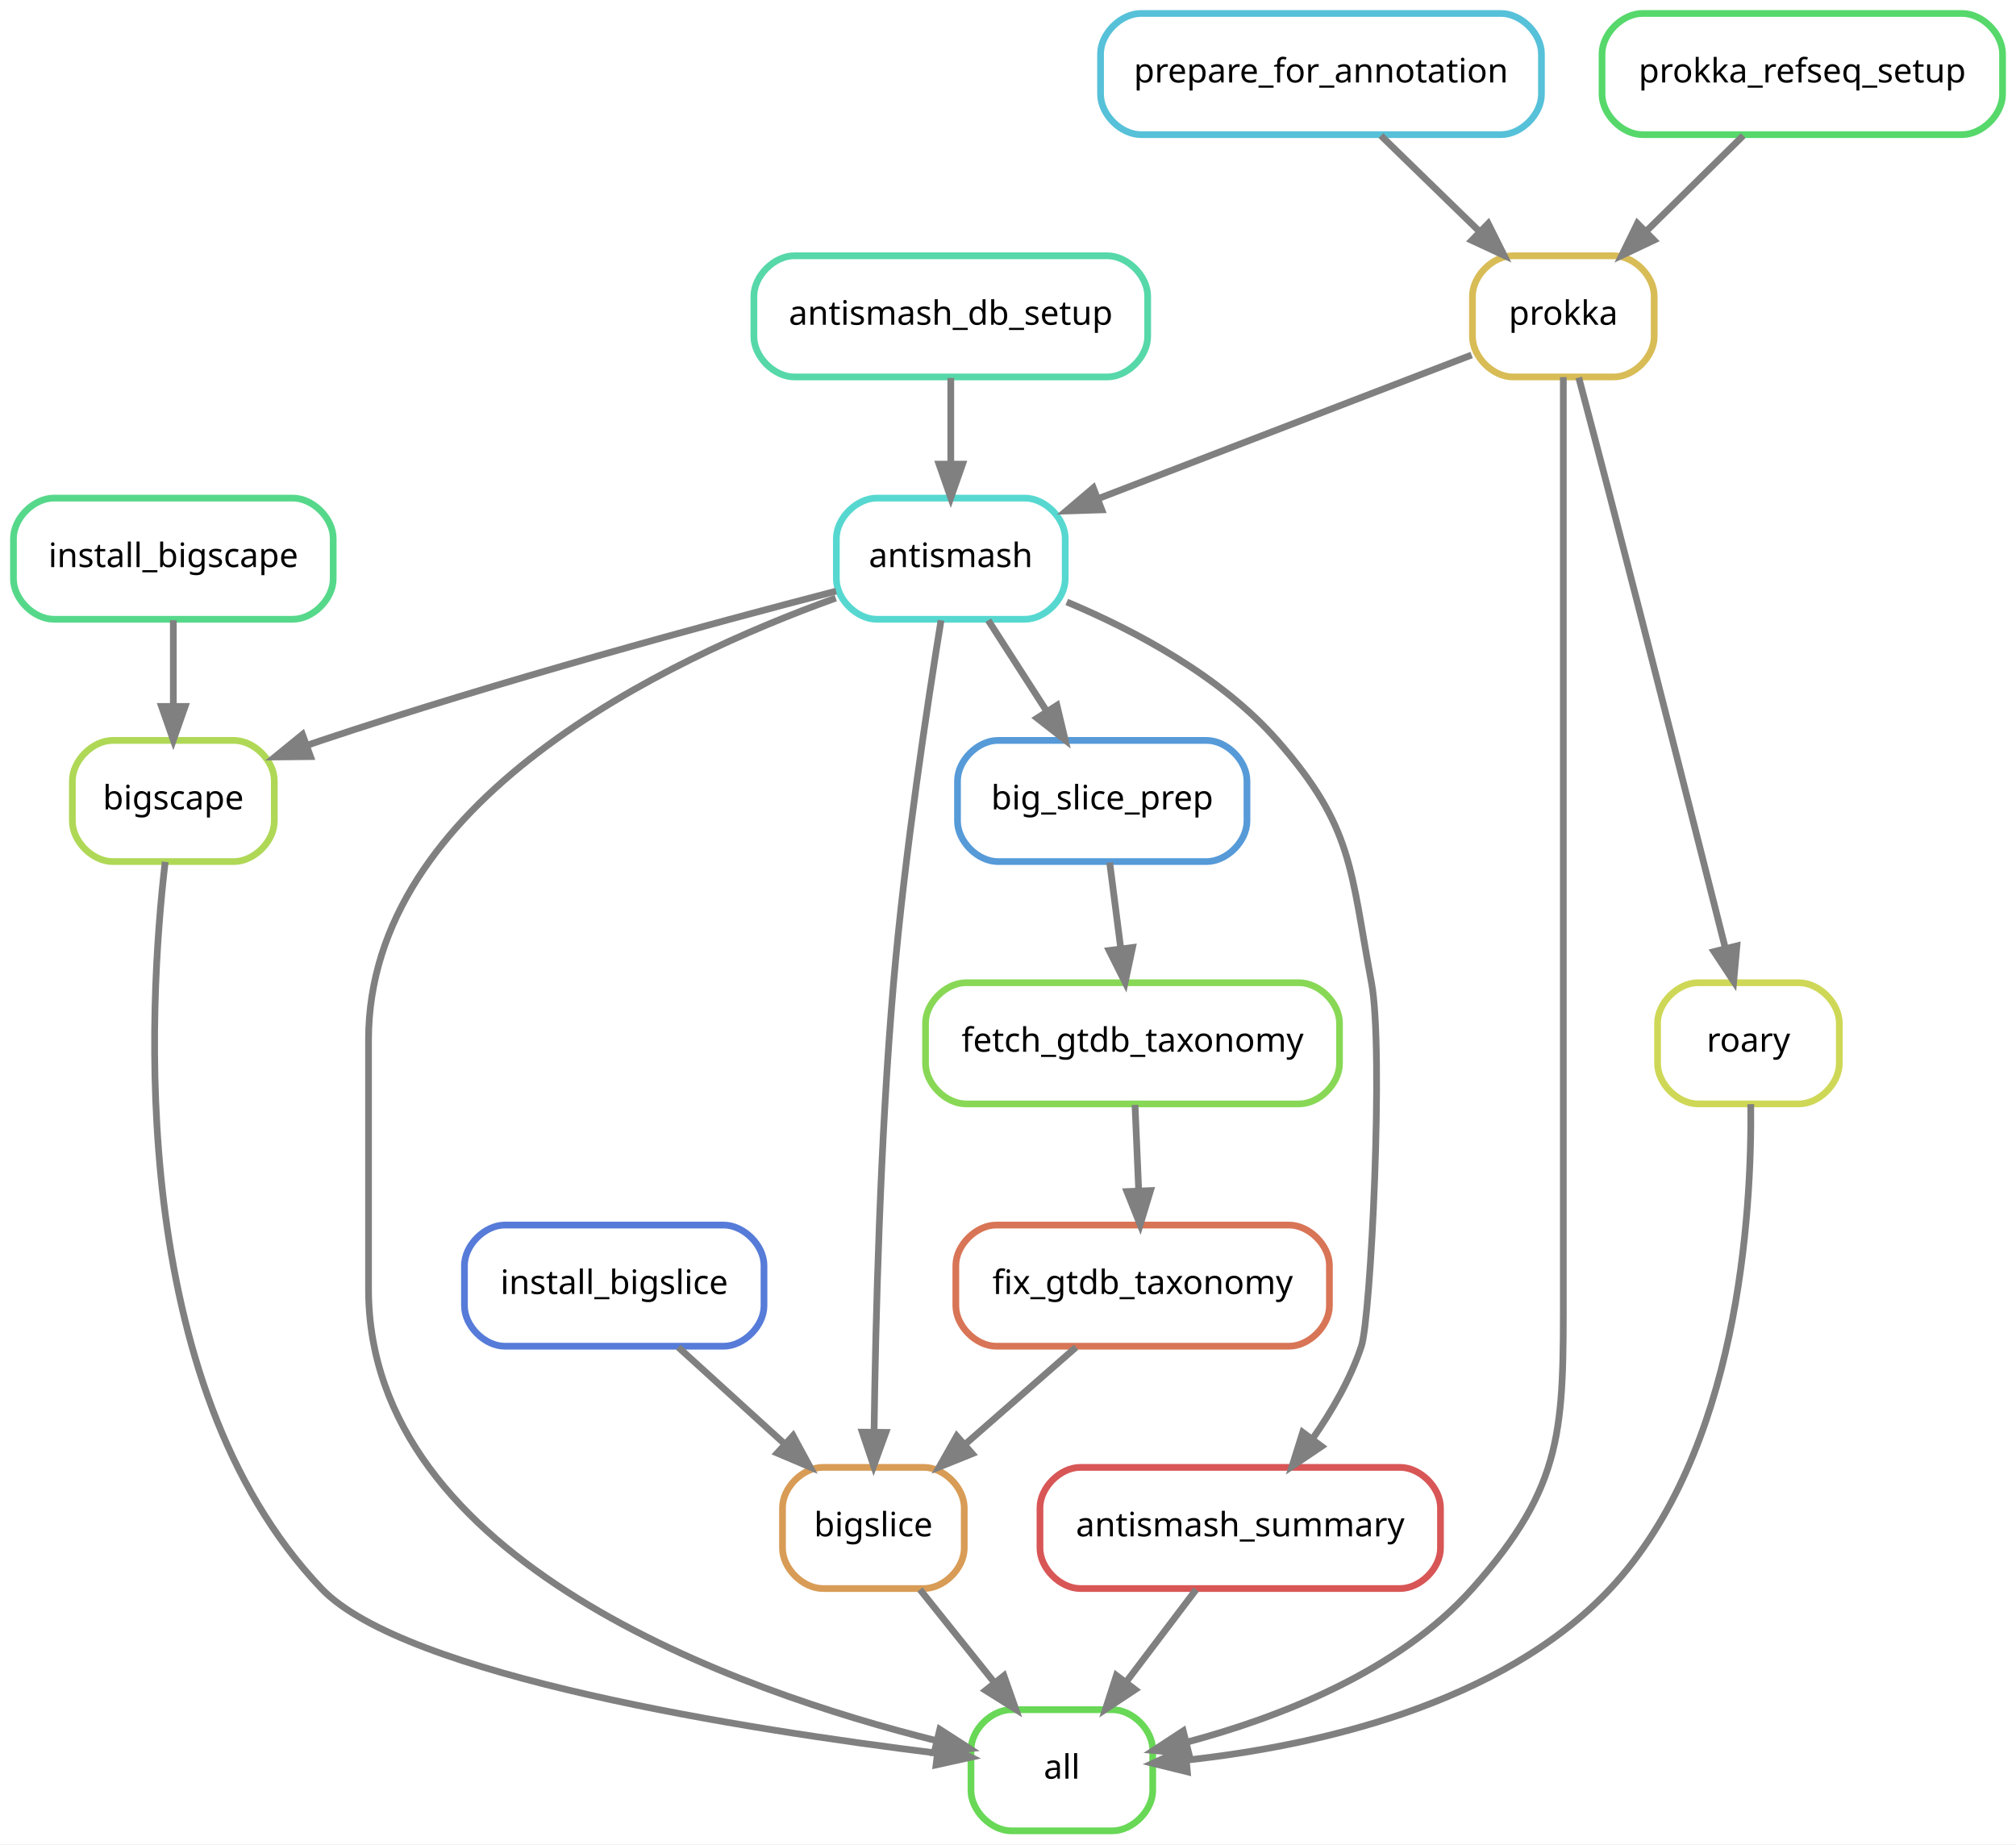
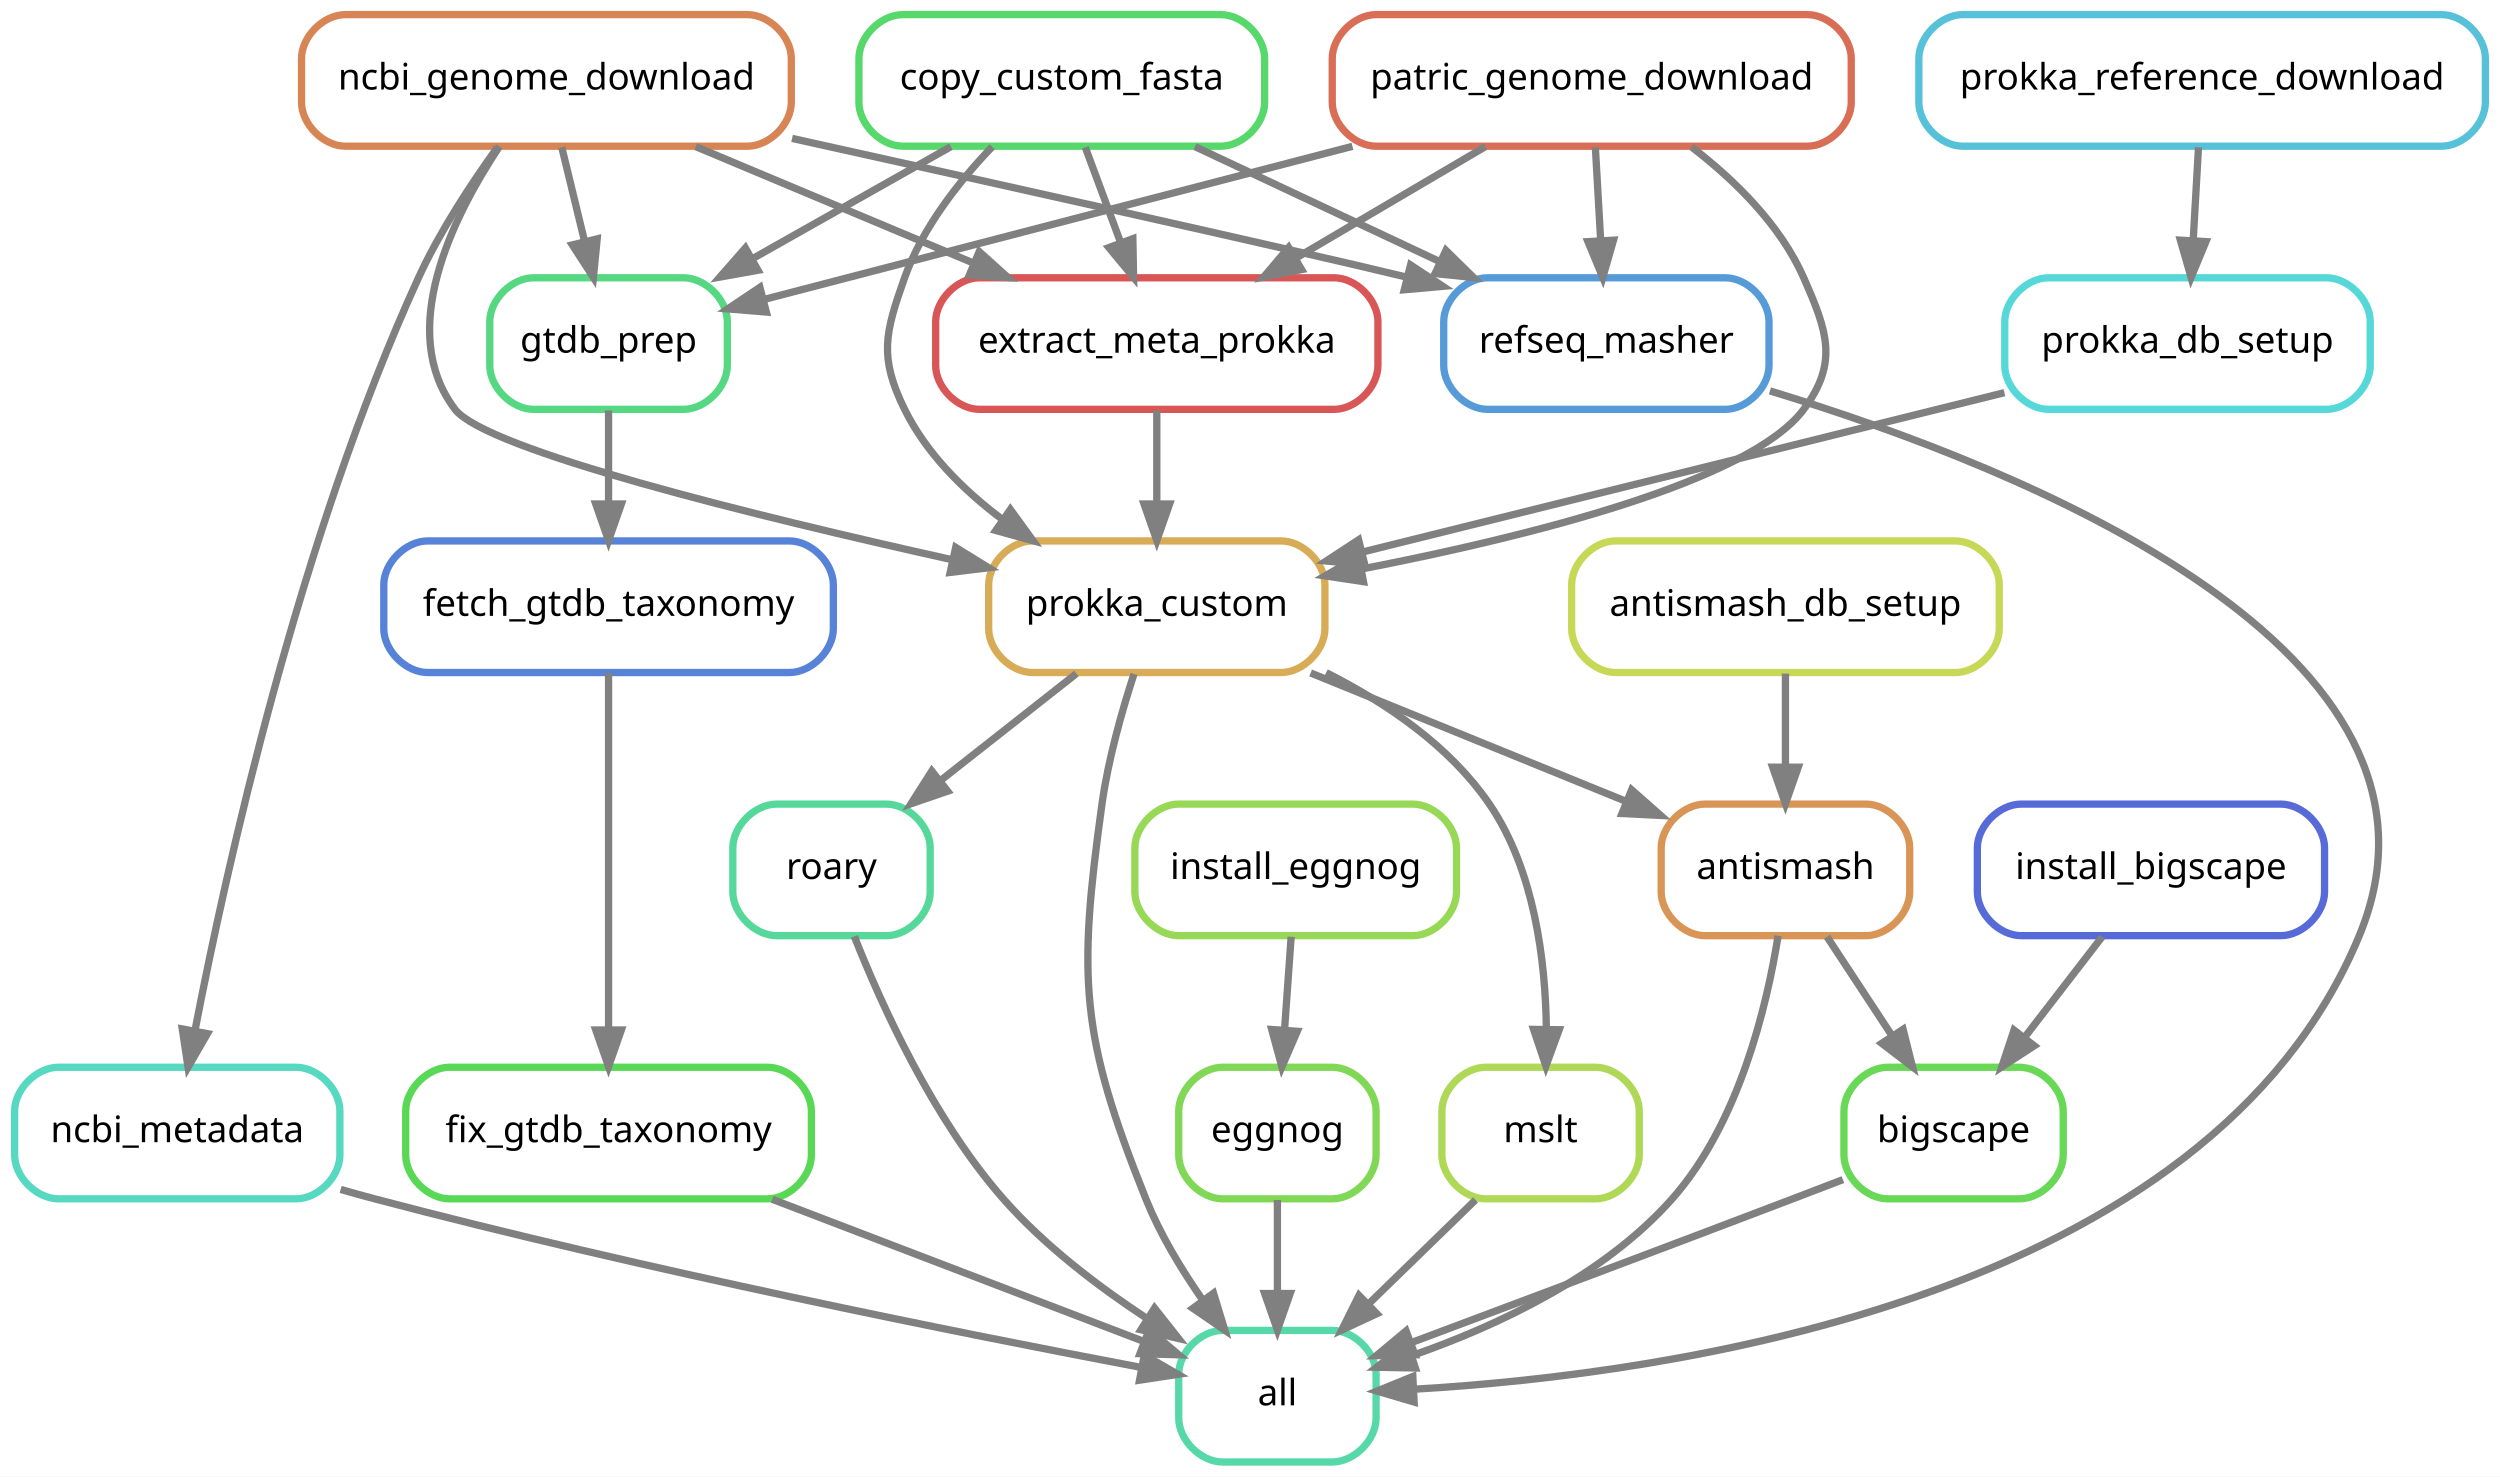
- <svg xmlns="http://www.w3.org/2000/svg" width="599pt" height="548pt" viewBox="0.00 0.00 599.00 548.00">
-   <g id="graph0" class="graph" transform="scale(1 1) rotate(0) translate(4 544)">
-     <polygon fill="white" stroke="transparent" points="-4,4 -4,-544 595,-544 595,4 -4,4" />
+ <svg xmlns="http://www.w3.org/2000/svg" width="684pt" height="404pt" viewBox="0.00 0.00 684.00 404.00">
+   <g id="graph0" class="graph" transform="scale(1 1) rotate(0) translate(4 400)">
+     <polygon fill="white" stroke="transparent" points="-4,4 -4,-400 680,-400 680,4 -4,4" />
    <g id="node1" class="node">
-       <path fill="none" stroke="#68d856" stroke-width="2" d="M326.5,-36C326.5,-36 296.5,-36 296.5,-36 290.5,-36 284.5,-30 284.5,-24 284.5,-24 284.5,-12 284.5,-12 284.5,-6 290.5,0 296.5,0 296.5,0 326.5,0 326.5,0 332.5,0 338.5,-6 338.5,-12 338.5,-12 338.5,-24 338.5,-24 338.5,-30 332.5,-36 326.5,-36" />
-       <text text-anchor="middle" x="311.5" y="-15.5" font-family="sans" font-size="10.00">all</text>
+       <path fill="none" stroke="#56d8a9" stroke-width="2" d="M360.5,-36C360.5,-36 330.5,-36 330.5,-36 324.5,-36 318.5,-30 318.5,-24 318.5,-24 318.5,-12 318.5,-12 318.5,-6 324.5,0 330.5,0 330.5,0 360.5,0 360.5,0 366.5,0 372.5,-6 372.5,-12 372.5,-12 372.5,-24 372.5,-24 372.5,-30 366.5,-36 360.5,-36" />
+       <text text-anchor="middle" x="345.5" y="-15.5" font-family="sans" font-size="10.00">all</text>
    </g>
    <g id="node2" class="node">
-       <path fill="none" stroke="#d8bc56" stroke-width="2" d="M475.5,-468C475.5,-468 445.5,-468 445.5,-468 439.5,-468 433.5,-462 433.5,-456 433.5,-456 433.5,-444 433.5,-444 433.5,-438 439.5,-432 445.5,-432 445.5,-432 475.5,-432 475.5,-432 481.5,-432 487.5,-438 487.5,-444 487.5,-444 487.5,-456 487.5,-456 487.5,-462 481.5,-468 475.5,-468" />
-       <text text-anchor="middle" x="460.5" y="-447.5" font-family="sans" font-size="10.00">prokka</text>
+       <path fill="none" stroke="#59d856" stroke-width="2" d="M206,-108C206,-108 119,-108 119,-108 113,-108 107,-102 107,-96 107,-96 107,-84 107,-84 107,-78 113,-72 119,-72 119,-72 206,-72 206,-72 212,-72 218,-78 218,-84 218,-84 218,-96 218,-96 218,-102 212,-108 206,-108" />
+       <text text-anchor="middle" x="162.5" y="-87.5" font-family="sans" font-size="10.00">fix_gtdb_taxonomy</text>
+     </g>
+     <g id="edge8" class="edge">
+       <path fill="none" stroke="grey" stroke-width="2" d="M207.27,-71.88C238.54,-59.91 279.78,-44.14 309.05,-32.94" />
+       <polygon fill="grey" stroke="grey" stroke-width="2" points="310.4,-36.17 318.49,-29.33 307.9,-29.64 310.4,-36.17" />
+     </g>
+     <g id="node3" class="node">
+       <path fill="none" stroke="#5682d8" stroke-width="2" d="M212,-252C212,-252 113,-252 113,-252 107,-252 101,-246 101,-240 101,-240 101,-228 101,-228 101,-222 107,-216 113,-216 113,-216 212,-216 212,-216 218,-216 224,-222 224,-228 224,-228 224,-240 224,-240 224,-246 218,-252 212,-252" />
+       <text text-anchor="middle" x="162.5" y="-231.5" font-family="sans" font-size="10.00">fetch_gtdb_taxonomy</text>
+     </g>
+     <g id="edge10" class="edge">
+       <path fill="none" stroke="grey" stroke-width="2" d="M162.5,-215.87C162.5,-191.67 162.5,-147.21 162.5,-118.39" />
+       <polygon fill="grey" stroke="grey" stroke-width="2" points="166,-118.19 162.5,-108.19 159,-118.19 166,-118.19" />
+     </g>
+     <g id="node4" class="node">
+       <path fill="none" stroke="#56d882" stroke-width="2" d="M183,-324C183,-324 142,-324 142,-324 136,-324 130,-318 130,-312 130,-312 130,-300 130,-300 130,-294 136,-288 142,-288 142,-288 183,-288 183,-288 189,-288 195,-294 195,-300 195,-300 195,-312 195,-312 195,-318 189,-324 183,-324" />
+       <text text-anchor="middle" x="162.5" y="-303.5" font-family="sans" font-size="10.00">gtdb_prep</text>
+     </g>
+     <g id="edge11" class="edge">
+       <path fill="none" stroke="grey" stroke-width="2" d="M162.5,-287.7C162.5,-279.98 162.5,-270.71 162.5,-262.11" />
+       <polygon fill="grey" stroke="grey" stroke-width="2" points="166,-262.1 162.5,-252.1 159,-262.1 166,-262.1" />
+     </g>
+     <g id="node5" class="node">
+       <path fill="none" stroke="#56d86b" stroke-width="2" d="M330,-396C330,-396 243,-396 243,-396 237,-396 231,-390 231,-384 231,-384 231,-372 231,-372 231,-366 237,-360 243,-360 243,-360 330,-360 330,-360 336,-360 342,-366 342,-372 342,-372 342,-384 342,-384 342,-390 336,-396 330,-396" />
+       <text text-anchor="middle" x="286.5" y="-375.5" font-family="sans" font-size="10.00">copy_custom_fasta</text>
+     </g>
+     <g id="edge12" class="edge">
+       <path fill="none" stroke="grey" stroke-width="2" d="M256.17,-359.88C239.8,-350.64 219.42,-339.13 201.85,-329.21" />
+       <polygon fill="grey" stroke="grey" stroke-width="2" points="203.38,-326.06 192.95,-324.19 199.94,-332.15 203.38,-326.06" />
+     </g>
+     <g id="node10" class="node">
+       <path fill="none" stroke="#d8ac56" stroke-width="2" d="M346.5,-252C346.5,-252 278.5,-252 278.5,-252 272.5,-252 266.5,-246 266.5,-240 266.5,-240 266.5,-228 266.5,-228 266.5,-222 272.5,-216 278.5,-216 278.5,-216 346.5,-216 346.5,-216 352.5,-216 358.5,-222 358.5,-228 358.5,-228 358.5,-240 358.5,-240 358.5,-246 352.5,-252 346.5,-252" />
+       <text text-anchor="middle" x="312.5" y="-231.5" font-family="sans" font-size="10.00">prokka_custom</text>
+     </g>
+     <g id="edge17" class="edge">
+       <path fill="none" stroke="grey" stroke-width="2" d="M267.46,-359.84C258.32,-350.3 248.33,-337.62 243.5,-324 238.15,-308.92 236.43,-302.35 243.5,-288 249.46,-275.91 259.65,-265.8 270.4,-257.77" />
+       <polygon fill="grey" stroke="grey" stroke-width="2" points="272.44,-260.61 278.66,-252.04 268.45,-254.86 272.44,-260.61" />
+     </g>
+     <g id="node13" class="node">
+       <path fill="none" stroke="#d85656" stroke-width="2" d="M361,-324C361,-324 264,-324 264,-324 258,-324 252,-318 252,-312 252,-312 252,-300 252,-300 252,-294 258,-288 264,-288 264,-288 361,-288 361,-288 367,-288 373,-294 373,-300 373,-300 373,-312 373,-312 373,-318 367,-324 361,-324" />
+       <text text-anchor="middle" x="312.5" y="-303.5" font-family="sans" font-size="10.00">extract_meta_prokka</text>
+     </g>
+     <g id="edge23" class="edge">
+       <path fill="none" stroke="grey" stroke-width="2" d="M292.93,-359.7C295.86,-351.81 299.39,-342.3 302.64,-333.55" />
+       <polygon fill="grey" stroke="grey" stroke-width="2" points="305.95,-334.7 306.15,-324.1 299.38,-332.26 305.95,-334.7" />
+     </g>
+     <g id="node16" class="node">
+       <path fill="none" stroke="#569ad8" stroke-width="2" d="M468,-324C468,-324 403,-324 403,-324 397,-324 391,-318 391,-312 391,-312 391,-300 391,-300 391,-294 397,-288 403,-288 403,-288 468,-288 468,-288 474,-288 480,-294 480,-300 480,-300 480,-312 480,-312 480,-318 474,-324 468,-324" />
+       <text text-anchor="middle" x="435.5" y="-303.5" font-family="sans" font-size="10.00">refseq_masher</text>
+     </g>
+     <g id="edge27" class="edge">
+       <path fill="none" stroke="grey" stroke-width="2" d="M322.95,-359.88C343.14,-350.39 368.42,-338.51 389.91,-328.42" />
+       <polygon fill="grey" stroke="grey" stroke-width="2" points="391.61,-331.49 399.17,-324.07 388.63,-325.15 391.61,-331.49" />
+     </g>
+     <g id="node6" class="node">
+       <path fill="none" stroke="#d88556" stroke-width="2" d="M200.5,-396C200.5,-396 90.5,-396 90.5,-396 84.5,-396 78.5,-390 78.5,-384 78.5,-384 78.5,-372 78.5,-372 78.5,-366 84.5,-360 90.5,-360 90.5,-360 200.5,-360 200.5,-360 206.5,-360 212.5,-366 212.5,-372 212.5,-372 212.5,-384 212.5,-384 212.5,-390 206.5,-396 200.5,-396" />
+       <text text-anchor="middle" x="145.5" y="-375.5" font-family="sans" font-size="10.00">ncbi_genome_download</text>
+     </g>
+     <g id="edge13" class="edge">
+       <path fill="none" stroke="grey" stroke-width="2" d="M149.7,-359.7C151.6,-351.9 153.88,-342.51 155.98,-333.83" />
+       <polygon fill="grey" stroke="grey" stroke-width="2" points="159.39,-334.65 158.35,-324.1 152.58,-333 159.39,-334.65" />
+     </g>
+     <g id="node8" class="node">
+       <path fill="none" stroke="#56d8c1" stroke-width="2" d="M77,-108C77,-108 12,-108 12,-108 6,-108 0,-102 0,-96 0,-96 0,-84 0,-84 0,-78 6,-72 12,-72 12,-72 77,-72 77,-72 83,-72 89,-78 89,-84 89,-84 89,-96 89,-96 89,-102 83,-108 77,-108" />
+       <text text-anchor="middle" x="44.5" y="-87.5" font-family="sans" font-size="10.00">ncbi_metadata</text>
+     </g>
+     <g id="edge15" class="edge">
+       <path fill="none" stroke="grey" stroke-width="2" d="M132.07,-359.65C124.86,-349.67 116.29,-336.63 110.5,-324 77.97,-253.03 57.9,-162.43 49.34,-118.01" />
+       <polygon fill="grey" stroke="grey" stroke-width="2" points="52.74,-117.19 47.45,-108.01 45.87,-118.48 52.74,-117.19" />
+     </g>
+     <g id="edge20" class="edge">
+       <path fill="none" stroke="grey" stroke-width="2" d="M132.65,-359.94C119.85,-340.7 104.26,-309.33 120.5,-288 128.94,-276.92 202.8,-258.79 256.4,-246.88" />
+       <polygon fill="grey" stroke="grey" stroke-width="2" points="257.48,-250.23 266.49,-244.66 255.97,-243.39 257.48,-250.23" />
+     </g>
+     <g id="edge24" class="edge">
+       <path fill="none" stroke="grey" stroke-width="2" d="M186.35,-359.88C209.28,-350.26 238.08,-338.19 262.37,-328.01" />
+       <polygon fill="grey" stroke="grey" stroke-width="2" points="263.91,-331.16 271.78,-324.07 261.2,-324.71 263.91,-331.16" />
+     </g>
+     <g id="edge28" class="edge">
+       <path fill="none" stroke="grey" stroke-width="2" d="M212.71,-362.13C271.17,-349.17 350.31,-331.57 380.7,-324.21" />
+       <polygon fill="grey" stroke="grey" stroke-width="2" points="381.93,-327.51 390.77,-321.66 380.21,-320.72 381.93,-327.51" />
+     </g>
+     <g id="node7" class="node">
+       <path fill="none" stroke="#d86e56" stroke-width="2" d="M490.5,-396C490.5,-396 372.5,-396 372.5,-396 366.5,-396 360.5,-390 360.5,-384 360.5,-384 360.5,-372 360.5,-372 360.5,-366 366.5,-360 372.5,-360 372.5,-360 490.5,-360 490.5,-360 496.5,-360 502.5,-366 502.5,-372 502.5,-372 502.5,-384 502.5,-384 502.5,-390 496.5,-396 490.5,-396" />
+       <text text-anchor="middle" x="431.5" y="-375.5" font-family="sans" font-size="10.00">patric_genome_download</text>
+     </g>
+     <g id="edge14" class="edge">
+       <path fill="none" stroke="grey" stroke-width="2" d="M366.04,-359.97C315.94,-346.93 248.3,-329.33 205.03,-318.07" />
+       <polygon fill="grey" stroke="grey" stroke-width="2" points="205.67,-314.62 195.11,-315.49 203.91,-321.39 205.67,-314.62" />
+     </g>
+     <g id="edge19" class="edge">
+       <path fill="none" stroke="grey" stroke-width="2" d="M458.84,-359.77C470.61,-350.72 483.12,-338.48 489.5,-324 495.95,-309.36 499.05,-300.83 489.5,-288 474.87,-268.34 414.65,-253.27 368.48,-244.31" />
+       <polygon fill="grey" stroke="grey" stroke-width="2" points="369.04,-240.86 358.56,-242.44 367.74,-247.74 369.04,-240.86" />
+     </g>
+     <g id="edge25" class="edge">
+       <path fill="none" stroke="grey" stroke-width="2" d="M402.39,-359.88C386.83,-350.72 367.48,-339.34 350.72,-329.48" />
+       <polygon fill="grey" stroke="grey" stroke-width="2" points="352.12,-326.24 341.72,-324.19 348.57,-332.28 352.12,-326.24" />
+     </g>
+     <g id="edge29" class="edge">
+       <path fill="none" stroke="grey" stroke-width="2" d="M432.49,-359.7C432.93,-351.98 433.46,-342.71 433.95,-334.11" />
+       <polygon fill="grey" stroke="grey" stroke-width="2" points="437.45,-334.29 434.52,-324.1 430.46,-333.89 437.45,-334.29" />
+     </g>
+     <g id="edge4" class="edge">
+       <path fill="none" stroke="grey" stroke-width="2" d="M89.2,-74.57C92.33,-73.67 95.46,-72.8 98.5,-72 172.18,-52.54 259.62,-35.08 308.21,-25.87" />
+       <polygon fill="grey" stroke="grey" stroke-width="2" points="309.08,-29.27 318.26,-23.98 307.78,-22.39 309.08,-29.27" />
+     </g>
+     <g id="node9" class="node">
+       <path fill="none" stroke="#afd856" stroke-width="2" d="M432.5,-108C432.5,-108 402.5,-108 402.5,-108 396.5,-108 390.5,-102 390.5,-96 390.5,-96 390.5,-84 390.5,-84 390.5,-78 396.5,-72 402.5,-72 402.5,-72 432.5,-72 432.5,-72 438.5,-72 444.5,-78 444.5,-84 444.5,-84 444.5,-96 444.5,-96 444.5,-102 438.5,-108 432.5,-108" />
+       <text text-anchor="middle" x="417.5" y="-87.5" font-family="sans" font-size="10.00">mslt</text>
+     </g>
+     <g id="edge5" class="edge">
+       <path fill="none" stroke="grey" stroke-width="2" d="M399.7,-71.7C390.9,-63.14 380.12,-52.66 370.5,-43.3" />
+       <polygon fill="grey" stroke="grey" stroke-width="2" points="372.7,-40.57 363.09,-36.1 367.82,-45.58 372.7,-40.57" />
+     </g>
+     <g id="edge1" class="edge">
+       <path fill="none" stroke="grey" stroke-width="2" d="M306.26,-215.59C302.93,-205.37 299.18,-192.12 297.5,-180 290.86,-132.16 291.55,-116.83 309.5,-72 313.37,-62.34 319.21,-52.67 325.08,-44.28" />
+       <polygon fill="grey" stroke="grey" stroke-width="2" points="328.02,-46.19 331.11,-36.06 322.37,-42.05 328.02,-46.19" />
+     </g>
+     <g id="edge16" class="edge">
+       <path fill="none" stroke="grey" stroke-width="2" d="M358.82,-215.97C375.41,-207.61 392.67,-195.85 403.5,-180 415.81,-162 418.86,-137.21 419.09,-118.36" />
+       <polygon fill="grey" stroke="grey" stroke-width="2" points="422.59,-118.27 418.96,-108.32 415.59,-118.36 422.59,-118.27" />
+     </g>
+     <g id="node17" class="node">
+       <path fill="none" stroke="#d89556" stroke-width="2" d="M506.5,-180C506.5,-180 462.5,-180 462.5,-180 456.5,-180 450.5,-174 450.5,-168 450.5,-168 450.5,-156 450.5,-156 450.5,-150 456.5,-144 462.5,-144 462.5,-144 506.5,-144 506.5,-144 512.5,-144 518.5,-150 518.5,-156 518.5,-156 518.5,-168 518.5,-168 518.5,-174 512.5,-180 506.5,-180" />
+       <text text-anchor="middle" x="484.5" y="-159.5" font-family="sans" font-size="10.00">antismash</text>
+     </g>
+     <g id="edge30" class="edge">
+       <path fill="none" stroke="grey" stroke-width="2" d="M354.58,-215.88C380.79,-205.21 414.46,-191.51 440.95,-180.72" />
+       <polygon fill="grey" stroke="grey" stroke-width="2" points="442.41,-183.91 450.36,-176.9 439.78,-177.42 442.41,-183.91" />
+     </g>
+     <g id="node19" class="node">
+       <path fill="none" stroke="#56d89a" stroke-width="2" d="M238.5,-180C238.5,-180 208.5,-180 208.5,-180 202.5,-180 196.5,-174 196.5,-168 196.5,-168 196.5,-156 196.5,-156 196.5,-150 202.5,-144 208.5,-144 208.5,-144 238.5,-144 238.5,-144 244.5,-144 250.5,-150 250.5,-156 250.5,-156 250.5,-168 250.5,-168 250.5,-174 244.5,-180 238.5,-180" />
+       <text text-anchor="middle" x="223.5" y="-159.5" font-family="sans" font-size="10.00">roary</text>
+     </g>
+     <g id="edge32" class="edge">
+       <path fill="none" stroke="grey" stroke-width="2" d="M290.5,-215.7C279.29,-206.88 265.5,-196.03 253.35,-186.47" />
+       <polygon fill="grey" stroke="grey" stroke-width="2" points="255.27,-183.54 245.25,-180.1 250.94,-189.04 255.27,-183.54" />
+     </g>
+     <g id="node11" class="node">
+       <path fill="none" stroke="#56d8d8" stroke-width="2" d="M632.5,-324C632.5,-324 556.5,-324 556.5,-324 550.5,-324 544.5,-318 544.5,-312 544.5,-312 544.5,-300 544.5,-300 544.5,-294 550.5,-288 556.5,-288 556.5,-288 632.5,-288 632.5,-288 638.5,-288 644.5,-294 644.5,-300 644.5,-300 644.5,-312 644.5,-312 644.5,-318 638.5,-324 632.5,-324" />
+       <text text-anchor="middle" x="594.5" y="-303.5" font-family="sans" font-size="10.00">prokka_db_setup</text>
+     </g>
+     <g id="edge21" class="edge">
+       <path fill="none" stroke="grey" stroke-width="2" d="M544.41,-292.57C495.15,-280.34 420.08,-261.7 368.78,-248.97" />
+       <polygon fill="grey" stroke="grey" stroke-width="2" points="369.4,-245.52 358.85,-246.51 367.71,-252.31 369.4,-245.52" />
+     </g>
+     <g id="node12" class="node">
+       <path fill="none" stroke="#56c1d8" stroke-width="2" d="M664,-396C664,-396 533,-396 533,-396 527,-396 521,-390 521,-384 521,-384 521,-372 521,-372 521,-366 527,-360 533,-360 533,-360 664,-360 664,-360 670,-360 676,-366 676,-372 676,-372 676,-384 676,-384 676,-390 670,-396 664,-396" />
+       <text text-anchor="middle" x="598.5" y="-375.5" font-family="sans" font-size="10.00">prokka_reference_download</text>
+     </g>
+     <g id="edge22" class="edge">
+       <path fill="none" stroke="grey" stroke-width="2" d="M597.51,-359.7C597.07,-351.98 596.54,-342.71 596.05,-334.11" />
+       <polygon fill="grey" stroke="grey" stroke-width="2" points="599.54,-333.89 595.48,-324.1 592.55,-334.29 599.54,-333.89" />
+     </g>
+     <g id="edge18" class="edge">
+       <path fill="none" stroke="grey" stroke-width="2" d="M312.5,-287.7C312.5,-279.98 312.5,-270.71 312.5,-262.11" />
+       <polygon fill="grey" stroke="grey" stroke-width="2" points="316,-262.1 312.5,-252.1 309,-262.1 316,-262.1" />
+     </g>
+     <g id="node14" class="node">
+       <path fill="none" stroke="#80d856" stroke-width="2" d="M360.5,-108C360.5,-108 330.5,-108 330.5,-108 324.5,-108 318.5,-102 318.5,-96 318.5,-96 318.5,-84 318.5,-84 318.5,-78 324.5,-72 330.5,-72 330.5,-72 360.5,-72 360.5,-72 366.5,-72 372.5,-78 372.5,-84 372.5,-84 372.5,-96 372.5,-96 372.5,-102 366.5,-108 360.5,-108" />
+       <text text-anchor="middle" x="345.5" y="-87.5" font-family="sans" font-size="10.00">eggnog</text>
+     </g>
+     <g id="edge6" class="edge">
+       <path fill="none" stroke="grey" stroke-width="2" d="M345.5,-71.7C345.5,-63.98 345.5,-54.71 345.5,-46.11" />
+       <polygon fill="grey" stroke="grey" stroke-width="2" points="349,-46.1 345.5,-36.1 342,-46.1 349,-46.1" />
+     </g>
+     <g id="node15" class="node">
+       <path fill="none" stroke="#97d856" stroke-width="2" d="M382.5,-180C382.5,-180 318.5,-180 318.5,-180 312.5,-180 306.5,-174 306.5,-168 306.5,-168 306.5,-156 306.5,-156 306.5,-150 312.5,-144 318.5,-144 318.5,-144 382.5,-144 382.5,-144 388.5,-144 394.5,-150 394.5,-156 394.5,-156 394.5,-168 394.5,-168 394.5,-174 388.5,-180 382.5,-180" />
+       <text text-anchor="middle" x="350.5" y="-159.5" font-family="sans" font-size="10.00">install_eggnog</text>
+     </g>
+     <g id="edge26" class="edge">
+       <path fill="none" stroke="grey" stroke-width="2" d="M349.26,-143.7C348.71,-135.98 348.05,-126.71 347.44,-118.11" />
+       <polygon fill="grey" stroke="grey" stroke-width="2" points="350.93,-117.83 346.72,-108.1 343.94,-118.33 350.93,-117.83" />
+     </g>
+     <g id="edge2" class="edge">
+       <path fill="none" stroke="grey" stroke-width="2" d="M480.25,-293.05C550.09,-271.78 673.85,-222.11 641.5,-144 600.28,-44.49 452.85,-23.98 382.87,-19.91" />
+       <polygon fill="grey" stroke="grey" stroke-width="2" points="382.9,-16.4 372.74,-19.4 382.55,-23.4 382.9,-16.4" />
+     </g>
+     <g id="edge9" class="edge">
+       <path fill="none" stroke="grey" stroke-width="2" d="M482.49,-143.97C479.38,-124.48 471.73,-92.58 453.5,-72 434.72,-50.8 405.52,-37.18 382.22,-29.07" />
+       <polygon fill="grey" stroke="grey" stroke-width="2" points="383.24,-25.72 372.64,-25.92 381.05,-32.37 383.24,-25.72" />
+     </g>
+     <g id="node20" class="node">
+       <path fill="none" stroke="#68d856" stroke-width="2" d="M548.5,-108C548.5,-108 512.5,-108 512.5,-108 506.5,-108 500.5,-102 500.5,-96 500.5,-96 500.5,-84 500.5,-84 500.5,-78 506.5,-72 512.5,-72 512.5,-72 548.5,-72 548.5,-72 554.5,-72 560.5,-78 560.5,-84 560.5,-84 560.5,-96 560.5,-96 560.5,-102 554.5,-108 548.5,-108" />
+       <text text-anchor="middle" x="530.5" y="-87.5" font-family="sans" font-size="10.00">bigscape</text>
+     </g>
+     <g id="edge34" class="edge">
+       <path fill="none" stroke="grey" stroke-width="2" d="M495.87,-143.7C501.22,-135.56 507.7,-125.69 513.61,-116.7" />
+       <polygon fill="grey" stroke="grey" stroke-width="2" points="516.69,-118.38 519.26,-108.1 510.84,-114.54 516.69,-118.38" />
+     </g>
+     <g id="node18" class="node">
+       <path fill="none" stroke="#c6d856" stroke-width="2" d="M531,-252C531,-252 438,-252 438,-252 432,-252 426,-246 426,-240 426,-240 426,-228 426,-228 426,-222 432,-216 438,-216 438,-216 531,-216 531,-216 537,-216 543,-222 543,-228 543,-228 543,-240 543,-240 543,-246 537,-252 531,-252" />
+       <text text-anchor="middle" x="484.5" y="-231.5" font-family="sans" font-size="10.00">antismash_db_setup</text>
+     </g>
+     <g id="edge31" class="edge">
+       <path fill="none" stroke="grey" stroke-width="2" d="M484.5,-215.7C484.5,-207.98 484.5,-198.71 484.5,-190.11" />
+       <polygon fill="grey" stroke="grey" stroke-width="2" points="488,-190.1 484.5,-180.1 481,-190.1 488,-190.1" />
    </g>
    <g id="edge3" class="edge">
-       <path fill="none" stroke="grey" stroke-width="2" d="M460.5,-431.95C460.5,-405.29 460.5,-352.11 460.5,-307 460.5,-307 460.5,-307 460.5,-161 460.5,-119.66 461,-102.86 433.5,-72 411.43,-47.23 375.72,-33.57 348.62,-26.35" />
-       <polygon fill="grey" stroke="grey" stroke-width="2" points="349.25,-22.9 338.7,-23.89 347.56,-29.7 349.25,-22.9" />
-     </g>
-     <g id="node5" class="node">
-       <path fill="none" stroke="#56d8d0" stroke-width="2" d="M300.5,-396C300.5,-396 256.5,-396 256.5,-396 250.5,-396 244.5,-390 244.5,-384 244.5,-384 244.5,-372 244.5,-372 244.5,-366 250.5,-360 256.5,-360 256.5,-360 300.5,-360 300.5,-360 306.5,-360 312.5,-366 312.5,-372 312.5,-372 312.5,-384 312.5,-384 312.5,-390 306.5,-396 300.5,-396" />
-       <text text-anchor="middle" x="278.5" y="-375.5" font-family="sans" font-size="10.00">antismash</text>
-     </g>
-     <g id="edge9" class="edge">
-       <path fill="none" stroke="grey" stroke-width="2" d="M433.25,-438.52C403.88,-427.22 356.71,-409.08 322.16,-395.79" />
-       <polygon fill="grey" stroke="grey" stroke-width="2" points="323.37,-392.51 312.78,-392.18 320.85,-399.04 323.37,-392.51" />
-     </g>
-     <g id="node7" class="node">
-       <path fill="none" stroke="#ced856" stroke-width="2" d="M530.5,-252C530.5,-252 500.5,-252 500.5,-252 494.5,-252 488.5,-246 488.5,-240 488.5,-240 488.5,-228 488.5,-228 488.5,-222 494.5,-216 500.5,-216 500.5,-216 530.5,-216 530.5,-216 536.5,-216 542.5,-222 542.5,-228 542.5,-228 542.5,-240 542.5,-240 542.5,-246 536.5,-252 530.5,-252" />
-       <text text-anchor="middle" x="515.5" y="-231.5" font-family="sans" font-size="10.00">roary</text>
-     </g>
-     <g id="edge11" class="edge">
-       <path fill="none" stroke="grey" stroke-width="2" d="M465.08,-431.82C467.83,-421.46 471.39,-407.98 474.5,-396 486.67,-349.09 500.52,-294.41 508.61,-262.36" />
-       <polygon fill="grey" stroke="grey" stroke-width="2" points="512.07,-262.96 511.12,-252.4 505.28,-261.25 512.07,-262.96" />
-     </g>
-     <g id="node3" class="node">
-       <path fill="none" stroke="#56c1d8" stroke-width="2" d="M442,-540C442,-540 335,-540 335,-540 329,-540 323,-534 323,-528 323,-528 323,-516 323,-516 323,-510 329,-504 335,-504 335,-504 442,-504 442,-504 448,-504 454,-510 454,-516 454,-516 454,-528 454,-528 454,-534 448,-540 442,-540" />
-       <text text-anchor="middle" x="388.5" y="-519.5" font-family="sans" font-size="10.00">prepare_for_annotation</text>
-     </g>
-     <g id="edge8" class="edge">
-       <path fill="none" stroke="grey" stroke-width="2" d="M406.3,-503.7C415.1,-495.14 425.88,-484.66 435.5,-475.3" />
-       <polygon fill="grey" stroke="grey" stroke-width="2" points="438.18,-477.58 442.91,-468.1 433.3,-472.57 438.18,-477.58" />
-     </g>
-     <g id="node4" class="node">
-       <path fill="none" stroke="#56d86b" stroke-width="2" d="M579,-540C579,-540 484,-540 484,-540 478,-540 472,-534 472,-528 472,-528 472,-516 472,-516 472,-510 478,-504 484,-504 484,-504 579,-504 579,-504 585,-504 591,-510 591,-516 591,-516 591,-528 591,-528 591,-534 585,-540 579,-540" />
-       <text text-anchor="middle" x="531.5" y="-519.5" font-family="sans" font-size="10.00">prokka_refseq_setup</text>
+       <path fill="none" stroke="grey" stroke-width="2" d="M229.74,-143.81C237.28,-124.75 251.36,-93.79 270.5,-72 281.63,-59.32 296.38,-48.07 309.85,-39.23" />
+       <polygon fill="grey" stroke="grey" stroke-width="2" points="311.88,-42.09 318.46,-33.78 308.14,-36.17 311.88,-42.09" />
    </g>
    <g id="edge7" class="edge">
-       <path fill="none" stroke="grey" stroke-width="2" d="M513.95,-503.7C505.27,-495.14 494.64,-484.66 485.15,-475.3" />
-       <polygon fill="grey" stroke="grey" stroke-width="2" points="487.43,-472.63 477.85,-468.1 482.51,-477.62 487.43,-472.63" />
-     </g>
-     <g id="edge6" class="edge">
-       <path fill="none" stroke="grey" stroke-width="2" d="M244.32,-366.29C193.9,-348.12 105.5,-306.11 105.5,-235 105.5,-235 105.5,-235 105.5,-161 105.5,-79.9 215.07,-41.57 274.39,-26.76" />
-       <polygon fill="grey" stroke="grey" stroke-width="2" points="275.24,-30.15 284.14,-24.42 273.6,-23.34 275.24,-30.15" />
-     </g>
-     <g id="node8" class="node">
-       <path fill="none" stroke="#afd856" stroke-width="2" d="M65.5,-324C65.5,-324 29.5,-324 29.5,-324 23.5,-324 17.5,-318 17.5,-312 17.5,-312 17.5,-300 17.5,-300 17.5,-294 23.5,-288 29.5,-288 29.5,-288 65.5,-288 65.5,-288 71.5,-288 77.5,-294 77.5,-300 77.5,-300 77.5,-312 77.5,-312 77.5,-318 71.5,-324 65.5,-324" />
-       <text text-anchor="middle" x="47.5" y="-303.5" font-family="sans" font-size="10.00">bigscape</text>
-     </g>
-     <g id="edge13" class="edge">
-       <path fill="none" stroke="grey" stroke-width="2" d="M244.43,-368.36C206.73,-358.56 144.31,-341.64 91.5,-324 90.09,-323.53 88.66,-323.04 87.22,-322.54" />
-       <polygon fill="grey" stroke="grey" stroke-width="2" points="88.26,-319.19 77.66,-319.08 85.87,-325.77 88.26,-319.19" />
-     </g>
-     <g id="node10" class="node">
-       <path fill="none" stroke="#d89c56" stroke-width="2" d="M270.5,-108C270.5,-108 240.5,-108 240.5,-108 234.5,-108 228.5,-102 228.5,-96 228.5,-96 228.5,-84 228.5,-84 228.5,-78 234.5,-72 240.5,-72 240.5,-72 270.5,-72 270.5,-72 276.5,-72 282.5,-78 282.5,-84 282.5,-84 282.5,-96 282.5,-96 282.5,-102 276.5,-108 270.5,-108" />
-       <text text-anchor="middle" x="255.5" y="-87.5" font-family="sans" font-size="10.00">bigslice</text>
-     </g>
-     <g id="edge15" class="edge">
-       <path fill="none" stroke="grey" stroke-width="2" d="M275.6,-359.67C271.69,-335.59 264.84,-290.62 261.5,-252 257.47,-205.38 256.15,-150.95 255.71,-118.81" />
-       <polygon fill="grey" stroke="grey" stroke-width="2" points="259.21,-118.39 255.59,-108.43 252.21,-118.47 259.21,-118.39" />
-     </g>
-     <g id="node14" class="node">
-       <path fill="none" stroke="#569ad8" stroke-width="2" d="M354.5,-324C354.5,-324 292.5,-324 292.5,-324 286.5,-324 280.5,-318 280.5,-312 280.5,-312 280.5,-300 280.5,-300 280.5,-294 286.5,-288 292.5,-288 292.5,-288 354.5,-288 354.5,-288 360.5,-288 366.5,-294 366.5,-300 366.5,-300 366.5,-312 366.5,-312 366.5,-318 360.5,-324 354.5,-324" />
-       <text text-anchor="middle" x="323.5" y="-303.5" font-family="sans" font-size="10.00">big_slice_prep</text>
-     </g>
-     <g id="edge19" class="edge">
-       <path fill="none" stroke="grey" stroke-width="2" d="M289.62,-359.7C294.86,-351.56 301.2,-341.69 306.98,-332.7" />
-       <polygon fill="grey" stroke="grey" stroke-width="2" points="310.04,-334.41 312.5,-324.1 304.15,-330.62 310.04,-334.41" />
-     </g>
-     <g id="node15" class="node">
-       <path fill="none" stroke="#d85656" stroke-width="2" d="M412,-108C412,-108 317,-108 317,-108 311,-108 305,-102 305,-96 305,-96 305,-84 305,-84 305,-78 311,-72 317,-72 317,-72 412,-72 412,-72 418,-72 424,-78 424,-84 424,-84 424,-96 424,-96 424,-102 418,-108 412,-108" />
-       <text text-anchor="middle" x="364.5" y="-87.5" font-family="sans" font-size="10.00">antismash_summary</text>
-     </g>
-     <g id="edge20" class="edge">
-       <path fill="none" stroke="grey" stroke-width="2" d="M312.96,-365.14C333.51,-356.53 358.78,-343.03 375.5,-324 398.16,-298.21 397.17,-285.75 403.5,-252 407.23,-232.14 403.29,-152.45 400.5,-144 397.29,-134.28 391.73,-124.7 385.93,-116.41" />
-       <polygon fill="grey" stroke="grey" stroke-width="2" points="388.67,-114.23 379.89,-108.3 383.06,-118.41 388.67,-114.23" />
-     </g>
-     <g id="node6" class="node">
-       <path fill="none" stroke="#56d8a9" stroke-width="2" d="M325,-468C325,-468 232,-468 232,-468 226,-468 220,-462 220,-456 220,-456 220,-444 220,-444 220,-438 226,-432 232,-432 232,-432 325,-432 325,-432 331,-432 337,-438 337,-444 337,-444 337,-456 337,-456 337,-462 331,-468 325,-468" />
-       <text text-anchor="middle" x="278.5" y="-447.5" font-family="sans" font-size="10.00">antismash_db_setup</text>
-     </g>
-     <g id="edge10" class="edge">
-       <path fill="none" stroke="grey" stroke-width="2" d="M278.5,-431.7C278.5,-423.98 278.5,-414.71 278.5,-406.11" />
-       <polygon fill="grey" stroke="grey" stroke-width="2" points="282,-406.1 278.5,-396.1 275,-406.1 282,-406.1" />
-     </g>
-     <g id="edge4" class="edge">
-       <path fill="none" stroke="grey" stroke-width="2" d="M516.19,-215.93C516.54,-183.5 512.56,-112.62 474.5,-72 441.82,-37.12 385.97,-25.14 348.89,-21.06" />
-       <polygon fill="grey" stroke="grey" stroke-width="2" points="348.79,-17.54 338.51,-20.07 348.13,-24.51 348.79,-17.54" />
-     </g>
-     <g id="edge5" class="edge">
-       <path fill="none" stroke="grey" stroke-width="2" d="M45.08,-287.91C40.08,-245.22 33.47,-132.99 91.5,-72 116.3,-45.93 218.27,-30.03 274.26,-23.1" />
-       <polygon fill="grey" stroke="grey" stroke-width="2" points="274.97,-26.54 284.48,-21.87 274.13,-19.59 274.97,-26.54" />
-     </g>
-     <g id="node9" class="node">
-       <path fill="none" stroke="#56d88a" stroke-width="2" d="M83,-396C83,-396 12,-396 12,-396 6,-396 0,-390 0,-384 0,-384 0,-372 0,-372 0,-366 6,-360 12,-360 12,-360 83,-360 83,-360 89,-360 95,-366 95,-372 95,-372 95,-384 95,-384 95,-390 89,-396 83,-396" />
-       <text text-anchor="middle" x="47.5" y="-375.5" font-family="sans" font-size="10.00">install_bigscape</text>
-     </g>
-     <g id="edge12" class="edge">
-       <path fill="none" stroke="grey" stroke-width="2" d="M47.5,-359.7C47.5,-351.98 47.5,-342.71 47.5,-334.11" />
-       <polygon fill="grey" stroke="grey" stroke-width="2" points="51,-334.1 47.5,-324.1 44,-334.1 51,-334.1" />
-     </g>
-     <g id="edge2" class="edge">
-       <path fill="none" stroke="grey" stroke-width="2" d="M269.34,-71.7C275.99,-63.39 284.08,-53.28 291.39,-44.14" />
-       <polygon fill="grey" stroke="grey" stroke-width="2" points="294.3,-46.1 297.82,-36.1 288.84,-41.73 294.3,-46.1" />
-     </g>
-     <g id="node11" class="node">
-       <path fill="none" stroke="#567bd8" stroke-width="2" d="M211,-180C211,-180 146,-180 146,-180 140,-180 134,-174 134,-168 134,-168 134,-156 134,-156 134,-150 140,-144 146,-144 146,-144 211,-144 211,-144 217,-144 223,-150 223,-156 223,-156 223,-168 223,-168 223,-174 217,-180 211,-180" />
-       <text text-anchor="middle" x="178.5" y="-159.5" font-family="sans" font-size="10.00">install_bigslice</text>
-     </g>
-     <g id="edge16" class="edge">
-       <path fill="none" stroke="grey" stroke-width="2" d="M197.53,-143.7C207.04,-135.05 218.71,-124.45 229.07,-115.03" />
-       <polygon fill="grey" stroke="grey" stroke-width="2" points="231.64,-117.42 236.69,-108.1 226.93,-112.24 231.64,-117.42" />
-     </g>
-     <g id="node12" class="node">
-       <path fill="none" stroke="#d87556" stroke-width="2" d="M379,-180C379,-180 292,-180 292,-180 286,-180 280,-174 280,-168 280,-168 280,-156 280,-156 280,-150 286,-144 292,-144 292,-144 379,-144 379,-144 385,-144 391,-150 391,-156 391,-156 391,-168 391,-168 391,-174 385,-180 379,-180" />
-       <text text-anchor="middle" x="335.5" y="-159.5" font-family="sans" font-size="10.00">fix_gtdb_taxonomy</text>
-     </g>
-     <g id="edge14" class="edge">
-       <path fill="none" stroke="grey" stroke-width="2" d="M315.72,-143.7C305.75,-134.97 293.49,-124.24 282.64,-114.75" />
-       <polygon fill="grey" stroke="grey" stroke-width="2" points="284.88,-112.06 275.05,-108.1 280.27,-117.32 284.88,-112.06" />
-     </g>
-     <g id="node13" class="node">
-       <path fill="none" stroke="#88d856" stroke-width="2" d="M382,-252C382,-252 283,-252 283,-252 277,-252 271,-246 271,-240 271,-240 271,-228 271,-228 271,-222 277,-216 283,-216 283,-216 382,-216 382,-216 388,-216 394,-222 394,-228 394,-228 394,-240 394,-240 394,-246 388,-252 382,-252" />
-       <text text-anchor="middle" x="332.5" y="-231.5" font-family="sans" font-size="10.00">fetch_gtdb_taxonomy</text>
-     </g>
-     <g id="edge17" class="edge">
-       <path fill="none" stroke="grey" stroke-width="2" d="M333.24,-215.7C333.57,-207.98 333.97,-198.71 334.34,-190.11" />
-       <polygon fill="grey" stroke="grey" stroke-width="2" points="337.84,-190.25 334.77,-180.1 330.84,-189.95 337.84,-190.25" />
-     </g>
-     <g id="edge18" class="edge">
-       <path fill="none" stroke="grey" stroke-width="2" d="M325.72,-287.7C326.72,-279.98 327.91,-270.71 329.01,-262.11" />
-       <polygon fill="grey" stroke="grey" stroke-width="2" points="332.5,-262.47 330.3,-252.1 325.55,-261.58 332.5,-262.47" />
-     </g>
-     <g id="edge1" class="edge">
-       <path fill="none" stroke="grey" stroke-width="2" d="M351.4,-71.7C345.11,-63.39 337.45,-53.28 330.54,-44.14" />
-       <polygon fill="grey" stroke="grey" stroke-width="2" points="333.28,-41.96 324.45,-36.1 327.7,-46.19 333.28,-41.96" />
+       <path fill="none" stroke="grey" stroke-width="2" d="M500.22,-77.26C495.62,-75.49 490.94,-73.69 486.5,-72 451.09,-58.5 410.59,-43.3 382.1,-32.65" />
+       <polygon fill="grey" stroke="grey" stroke-width="2" points="383.15,-29.31 372.56,-29.09 380.7,-35.87 383.15,-29.31" />
+     </g>
+     <g id="node21" class="node">
+       <path fill="none" stroke="#566bd8" stroke-width="2" d="M620,-180C620,-180 549,-180 549,-180 543,-180 537,-174 537,-168 537,-168 537,-156 537,-156 537,-150 543,-144 549,-144 549,-144 620,-144 620,-144 626,-144 632,-150 632,-156 632,-156 632,-168 632,-168 632,-174 626,-180 620,-180" />
+       <text text-anchor="middle" x="584.5" y="-159.5" font-family="sans" font-size="10.00">install_bigscape</text>
+     </g>
+     <g id="edge33" class="edge">
+       <path fill="none" stroke="grey" stroke-width="2" d="M571.15,-143.7C564.74,-135.39 556.94,-125.28 549.89,-116.14" />
+       <polygon fill="grey" stroke="grey" stroke-width="2" points="552.57,-113.88 543.69,-108.1 547.03,-118.16 552.57,-113.88" />
    </g>
  </g>
</svg>
